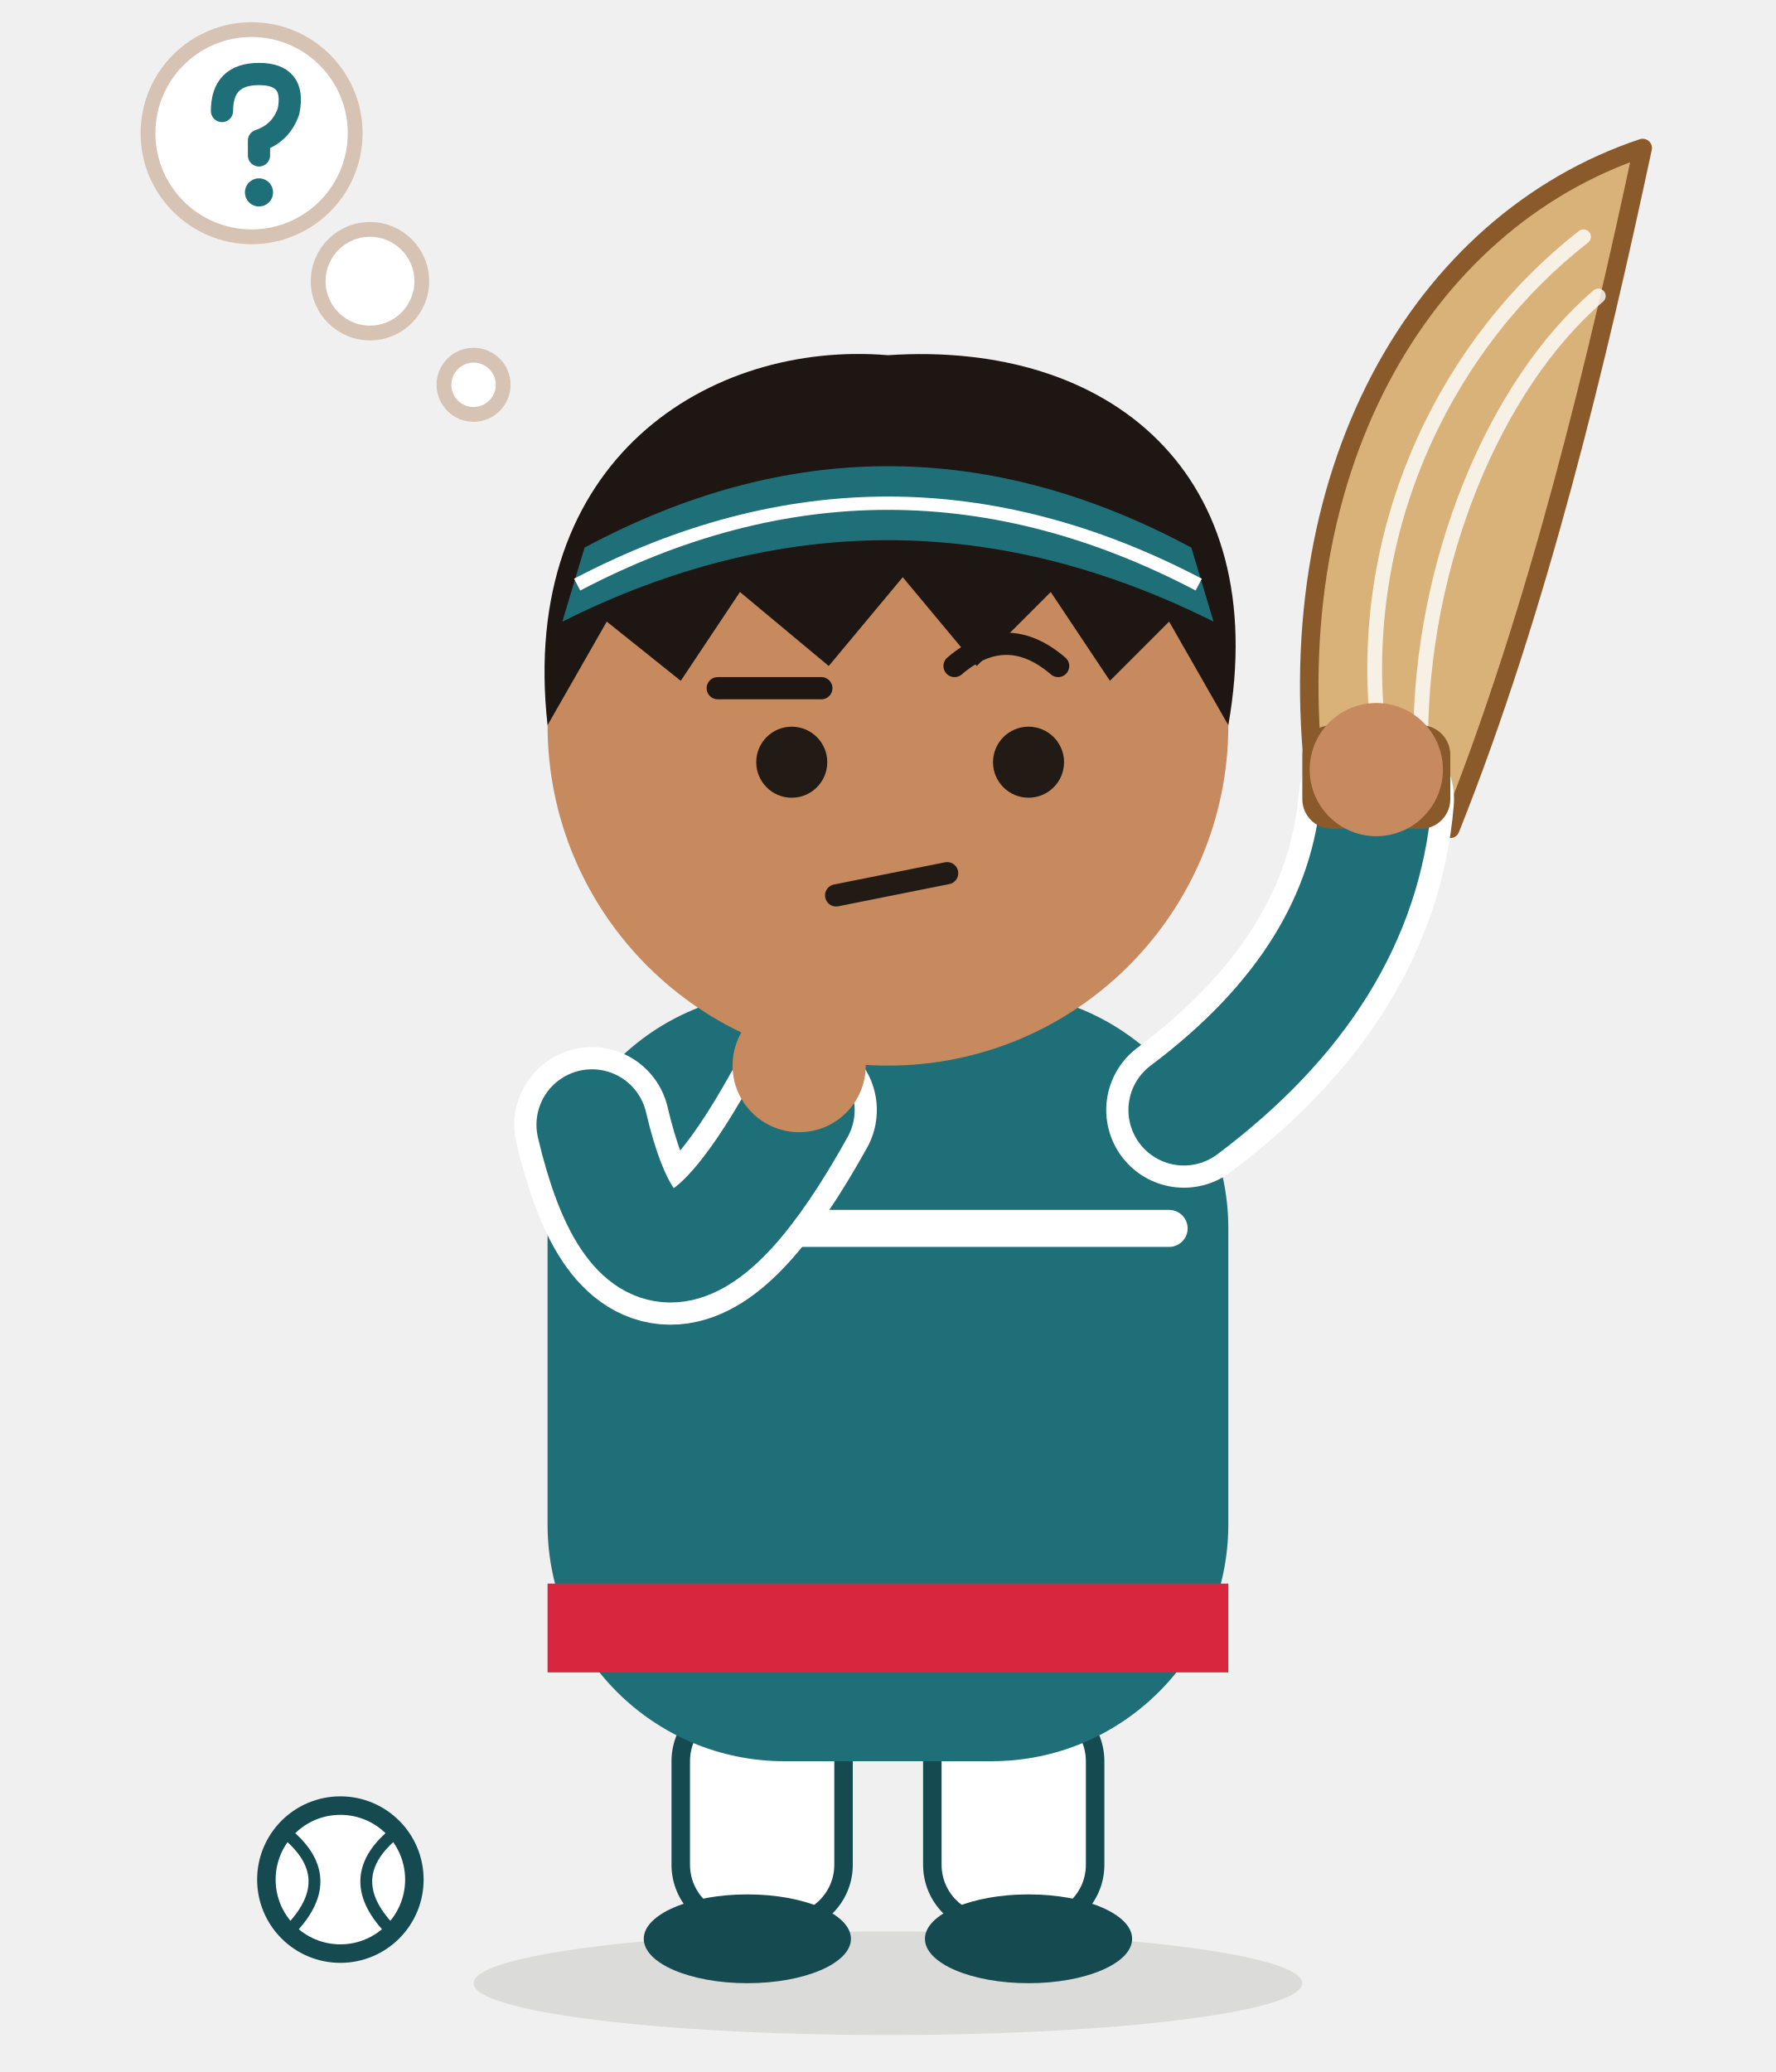
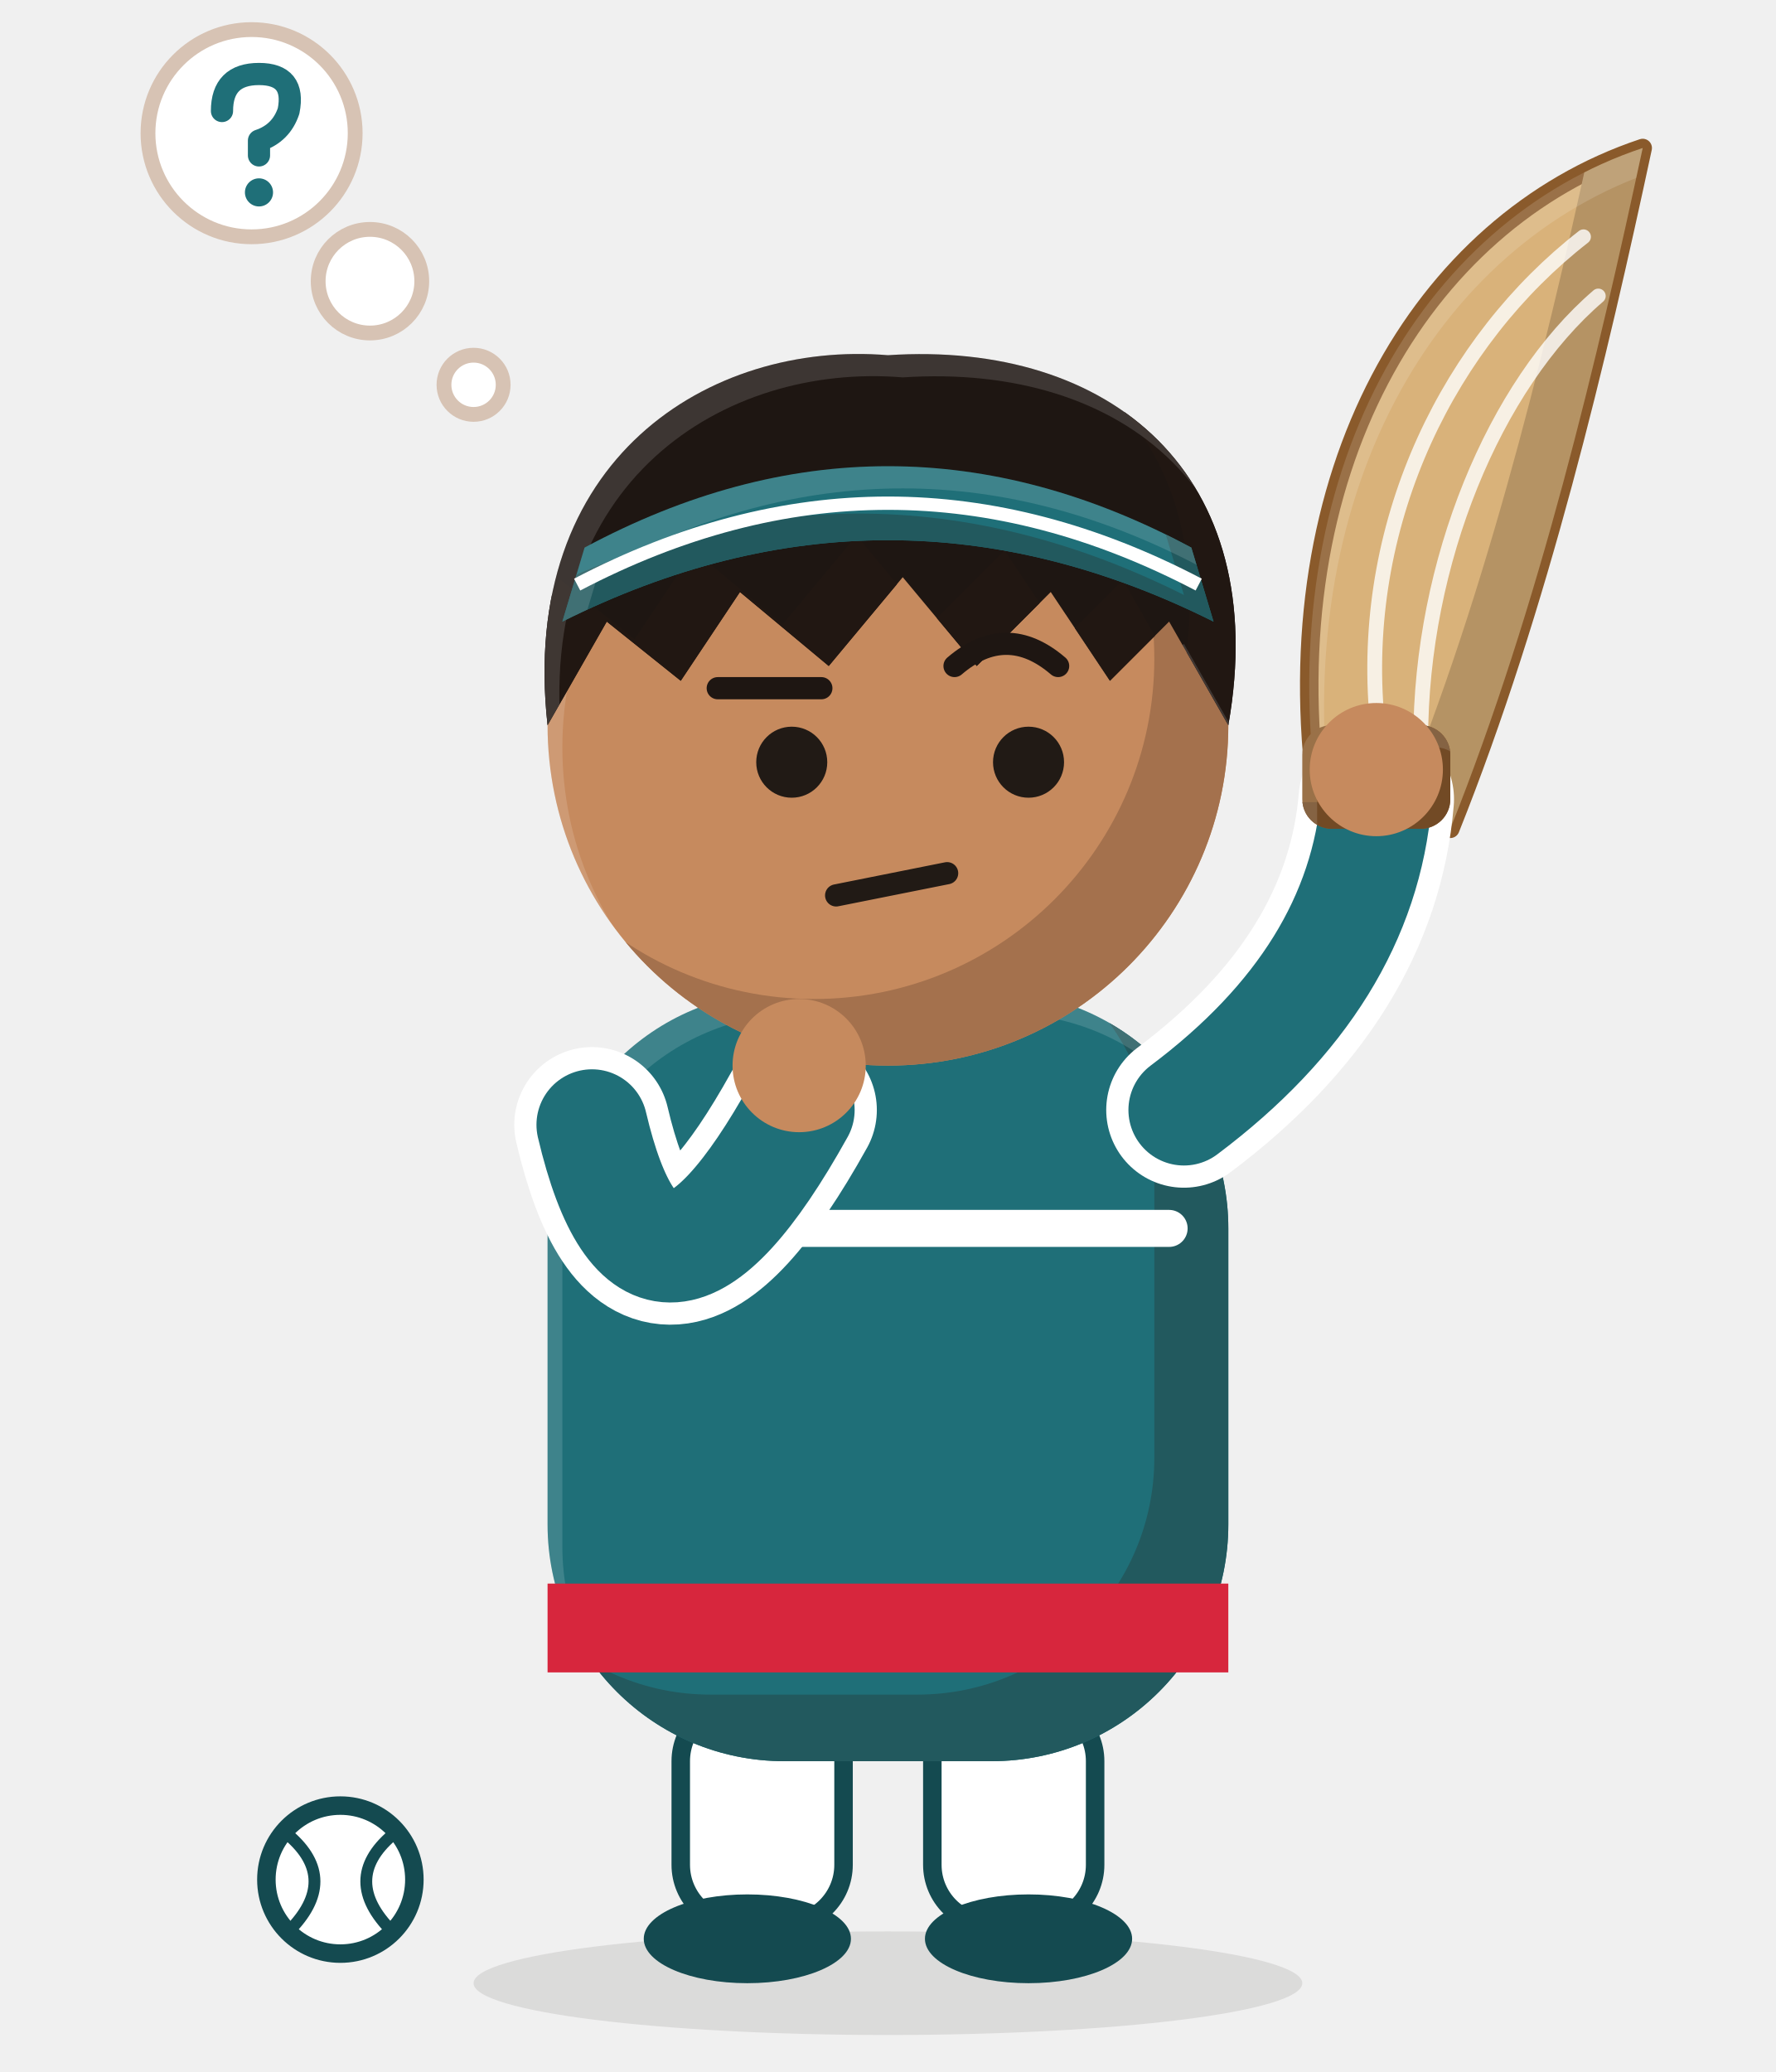
<svg xmlns="http://www.w3.org/2000/svg" viewBox="0 0 240 280" role="img" aria-label="Unai pensando" width="240" height="280">
  <ellipse cx="120" cy="268" rx="56" ry="7" fill="#211A15" opacity="0.1" />
  <g>
    <circle cx="46" cy="254" r="10" fill="#FFFFFF" stroke="#144A50" stroke-width="2.5" />
    <path d="M39 248 Q46 254 39 261 M53 248 Q46 254 53 261" fill="none" stroke="#144A50" stroke-width="1.6" />
  </g>
  <g data-motion="Sway" data-pivot="120 264">
    <rect x="92" y="230" width="22" height="30" rx="8" fill="#FFFFFF" stroke="#144A50" stroke-width="2.5" />
    <rect x="126" y="230" width="22" height="30" rx="8" fill="#FFFFFF" stroke="#144A50" stroke-width="2.5" />
    <ellipse cx="101" cy="262" rx="14" ry="6" fill="#144A50" />
    <ellipse cx="139" cy="262" rx="14" ry="6" fill="#144A50" />
    <g>
      <rect x="74" y="134" width="92" height="104" rx="32" fill="#1F6F78" />
+       <g data-depth-generated="">
+         <clipPath id="unai-piensa-6">
+           <path d="M106,134 h28 a32,32 0 0,1 32,32 v40 a32,32 0 0,1 -32,32 h-28 a32,32 0 0,1 -32,-32 v-40 a32,32 0 0,1 32,-32 Z" />
+         </clipPath>
+         <g clip-path="url(#unai-piensa-6)">
+           <path d="M2 62 H238 V310 H2 Z M96 125 h28 a32 32 0 0 1 32 32 v40 a32 32 0 0 1 -32 32 h-28 a32 32 0 0 1 -32 -32 v-40 a32 32 0 0 1 32 -32 Z" fill-rule="evenodd" fill="#22595E" />
+           <path d="M2 62 H238 V310 H2 Z M108 137 h28 a32 32 0 0 1 32 32 v40 a32 32 0 0 1 -32 32 h-28 a32 32 0 0 1 -32 -32 v-40 a32 32 0 0 1 32 -32 Z" fill-rule="evenodd" fill="#FFFFFF" opacity="0.14" />
+         </g>
+       </g>
      <rect x="74" y="214" width="92" height="12" fill="#D7263D" />
      <path d="M82 166 L158 166" stroke="#FFFFFF" stroke-width="5" stroke-linecap="round" />
      <path d="M178 108 C172 64 192 30 222 20 C216 48 208 82 196 112 Z" fill="#D9B27A" stroke="#8A5A2B" stroke-width="2.5" stroke-linejoin="round" />
+       <g data-depth-generated="">
+         <clipPath id="unai-piensa-5">
+           <path d="M178 108 C172 64 192 30 222 20 C216 48 208 82 196 112 Z" />
+         </clipPath>
+         <g clip-path="url(#unai-piensa-5)">
+           <path d="M132 -20 H262 V152 H132 Z M172 102.6 C166 58.6 186 24.6 216 14.6 C210 42.6 202 76.6 190 106.6 Z" fill-rule="evenodd" fill="#B59364" />
+           <path d="M132 -20 H262 V152 H132 Z M180 111 C174 67 194 33 224 23 C218 51 210 85 198 115 Z" fill-rule="evenodd" fill="#FFFFFF" opacity="0.14" />
+         </g>
+       </g>
      <path d="M186 96 C184 70 196 46 214 32 M192 100 C192 76 202 52 216 40" fill="none" stroke="#FFFFFF" stroke-width="2" stroke-linecap="round" opacity="0.8" />
      <path d="M160 150 Q184 132 186 108" fill="none" stroke="#FFFFFF" stroke-width="21" stroke-linecap="round" />
      <path d="M160 150 Q184 132 186 108" fill="none" stroke="#1F6F78" stroke-width="15" stroke-linecap="round" />
      <rect x="176" y="98" width="20" height="14" rx="4" fill="#8A5A2B" />
+       <g data-depth-generated="">
+         <clipPath id="unai-piensa-4">
+           <path d="M180,98 h12 a4,4 0 0,1 4,4 v6 a4,4 0 0,1 -4,4 h-12 a4,4 0 0,1 -4,-4 v-6 a4,4 0 0,1 4,-4 Z" />
+         </clipPath>
+         <g clip-path="url(#unai-piensa-4)">
+           <path d="M132 54 H240 V156 H132 Z M176 94.4 h12 a4 4 0 0 1 4 4 v6 a4 4 0 0 1 -4 4 h-12 a4 4 0 0 1 -4 -4 v-6 a4 4 0 0 1 4 -4 Z" fill-rule="evenodd" fill="#724A25" />
+           <path d="M132 54 H240 V156 H132 Z M182 101 h12 a4 4 0 0 1 4 4 v6 a4 4 0 0 1 -4 4 h-12 a4 4 0 0 1 -4 -4 v-6 a4 4 0 0 1 4 -4 Z" fill-rule="evenodd" fill="#FFFFFF" opacity="0.14" />
+         </g>
+       </g>
      <circle cx="186" cy="104" r="9" fill="#C68A5E" />
      <g>
        <circle cx="120" cy="98" r="46" fill="#C68A5E" />
+         <g data-depth-generated="">
+           <clipPath id="unai-piensa-3">
+             <path d="M74,98 a46,46 0 1,0 92,0 a46,46 0 1,0 -92,0 Z" />
+           </clipPath>
+           <g clip-path="url(#unai-piensa-3)">
+             <path d="M-12 12 H252 V184 H-12 Z M64 89 a46 46 0 1 0 92 0 a46 46 0 1 0 -92 0 Z" fill-rule="evenodd" fill="#A4714D" />
+             <path d="M-12 12 H252 V184 H-12 Z M76 101 a46 46 0 1 0 92 0 a46 46 0 1 0 -92 0 Z" fill-rule="evenodd" fill="#FFFFFF" opacity="0.14" />
+           </g>
+         </g>
        <path d="M74 98 C70 62 96 46 120 48 C150 46 172 64 166 98 L158 84 L150 92 L142 80 L132 90 L122 78 L112 90 L100 80 L92 92 L82 84 Z" fill="#1E1612" />
+         <g data-depth-generated="">
+           <clipPath id="unai-piensa-2">
+             <path d="M74 98 C70 62 96 46 120 48 C150 46 172 64 166 98 L158 84 L150 92 L142 80 L132 90 L122 78 L112 90 L100 80 L92 92 L82 84 Z" />
+           </clipPath>
+           <g clip-path="url(#unai-piensa-2)">
+             <path d="M30 6 H212 V138 H30 Z M67.76 92.38 C63.76 56.38 89.76 40.38 113.76 42.38 C143.76 40.38 165.76 58.38 159.76 92.38 L151.76 78.38 L143.76 86.38 L135.76 74.38 L125.76 84.38 L115.76 72.38 L105.76 84.38 L93.76 74.38 L85.76 86.38 L75.76 78.38 Z" fill-rule="evenodd" fill="#211712" />
+             <path d="M30 6 H212 V138 H30 Z M76 101 C72 65 98 49 122 51 C152 49 174 67 168 101 L160 87 L152 95 L144 83 L134 93 L124 81 L114 93 L102 83 L94 95 L84 87 Z" fill-rule="evenodd" fill="#FFFFFF" opacity="0.14" />
+           </g>
+         </g>
        <path d="M79 74 Q120 52 161 74 L164 84 Q120 62 76 84 Z" fill="#1F6F78" />
+         <g data-depth-generated="">
+           <clipPath id="unai-piensa-1">
+             <path d="M79 74 Q120 52 161 74 L164 84 Q120 62 76 84 Z" />
+           </clipPath>
+           <g clip-path="url(#unai-piensa-1)">
+             <path d="M36 12 H204 V124 H36 Z M75 70.4 Q116 48.4 157 70.4 L160 80.4 Q116 58.4 72 80.4 Z" fill-rule="evenodd" fill="#22595E" />
+             <path d="M36 12 H204 V124 H36 Z M81 77 Q122 55 163 77 L166 87 Q122 65 78 87 Z" fill-rule="evenodd" fill="#FFFFFF" opacity="0.14" />
+           </g>
+         </g>
        <path d="M78 79 Q120 57 162 79" fill="none" stroke="#FFFFFF" stroke-width="1.8" />
        <g data-motion="Look" data-pivot="120 106">
          <circle cx="107" cy="103" r="4.8" fill="#211A15" />
          <circle cx="139" cy="103" r="4.8" fill="#211A15" />
        </g>
        <path d="M97 93 L111 93 M129 90 Q136 84 143 90" fill="none" stroke="#1E1612" stroke-width="3" stroke-linecap="round" />
        <path d="M113 121 L128 118" stroke="#211A15" stroke-width="3" stroke-linecap="round" />
      </g>
      <g>
        <path d="M80 152 Q88 186 108 150" fill="none" stroke="#FFFFFF" stroke-width="21" stroke-linecap="round" />
        <path d="M80 152 Q88 186 108 150" fill="none" stroke="#1F6F78" stroke-width="15" stroke-linecap="round" />
        <circle cx="108" cy="144" r="9" fill="#C68A5E" />
      </g>
    </g>
  </g>
  <g data-motion="Bubble" data-pivot="64 52">
    <circle cx="64" cy="52" r="4" fill="#FFFFFF" stroke="#D7C3B4" stroke-width="2" />
  </g>
  <g data-motion="Bubble2" data-pivot="50 38">
    <circle cx="50" cy="38" r="7" fill="#FFFFFF" stroke="#D7C3B4" stroke-width="2" />
  </g>
  <g data-motion="Bubble3" data-pivot="34 18">
    <circle cx="34" cy="18" r="14" fill="#FFFFFF" stroke="#D7C3B4" stroke-width="2" />
  </g>
  <g data-motion="Bubble3" data-pivot="34 18">
    <path d="M30.0 15.0 Q30.0 10.0 35.0 10.0 Q40.0 10.0 39.0 15.0 Q38.0 18.0 35.0 19.0 L35.0 21.0" fill="none" stroke="#1F6F78" stroke-width="3" stroke-linecap="round" stroke-linejoin="round" />
    <circle cx="35.0" cy="26.0" r="1.9" fill="#1F6F78" />
  </g>
</svg>
